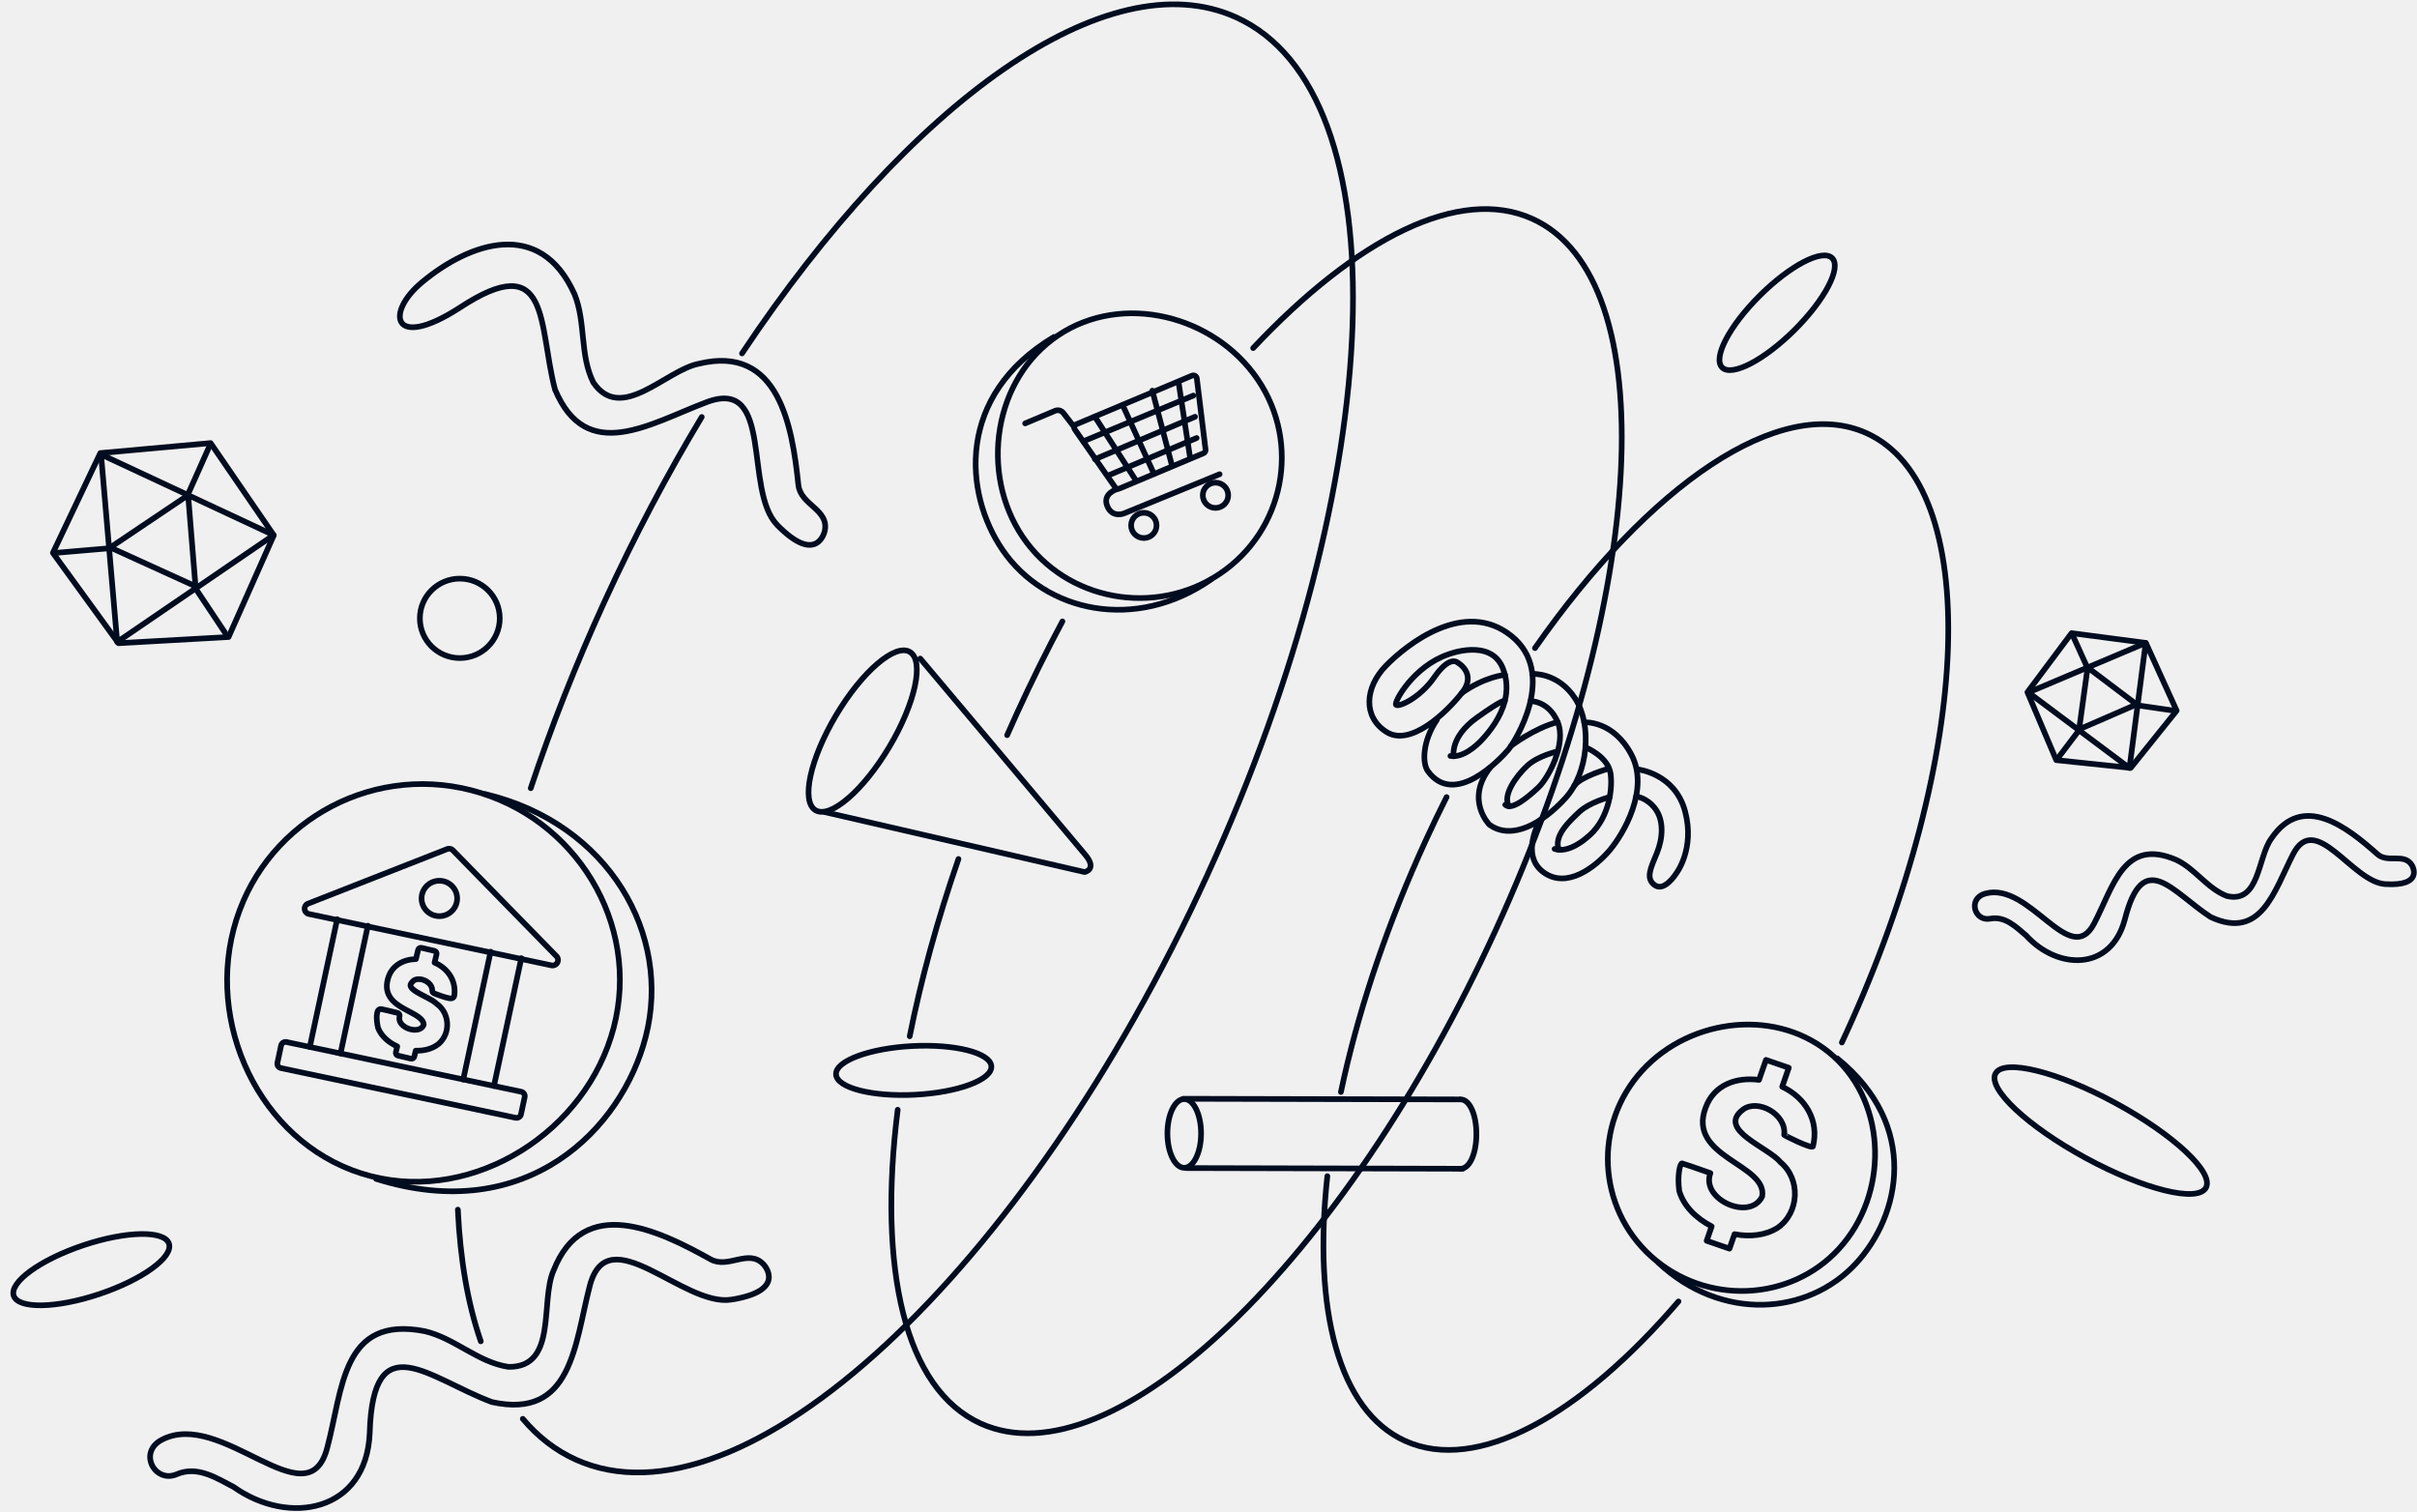
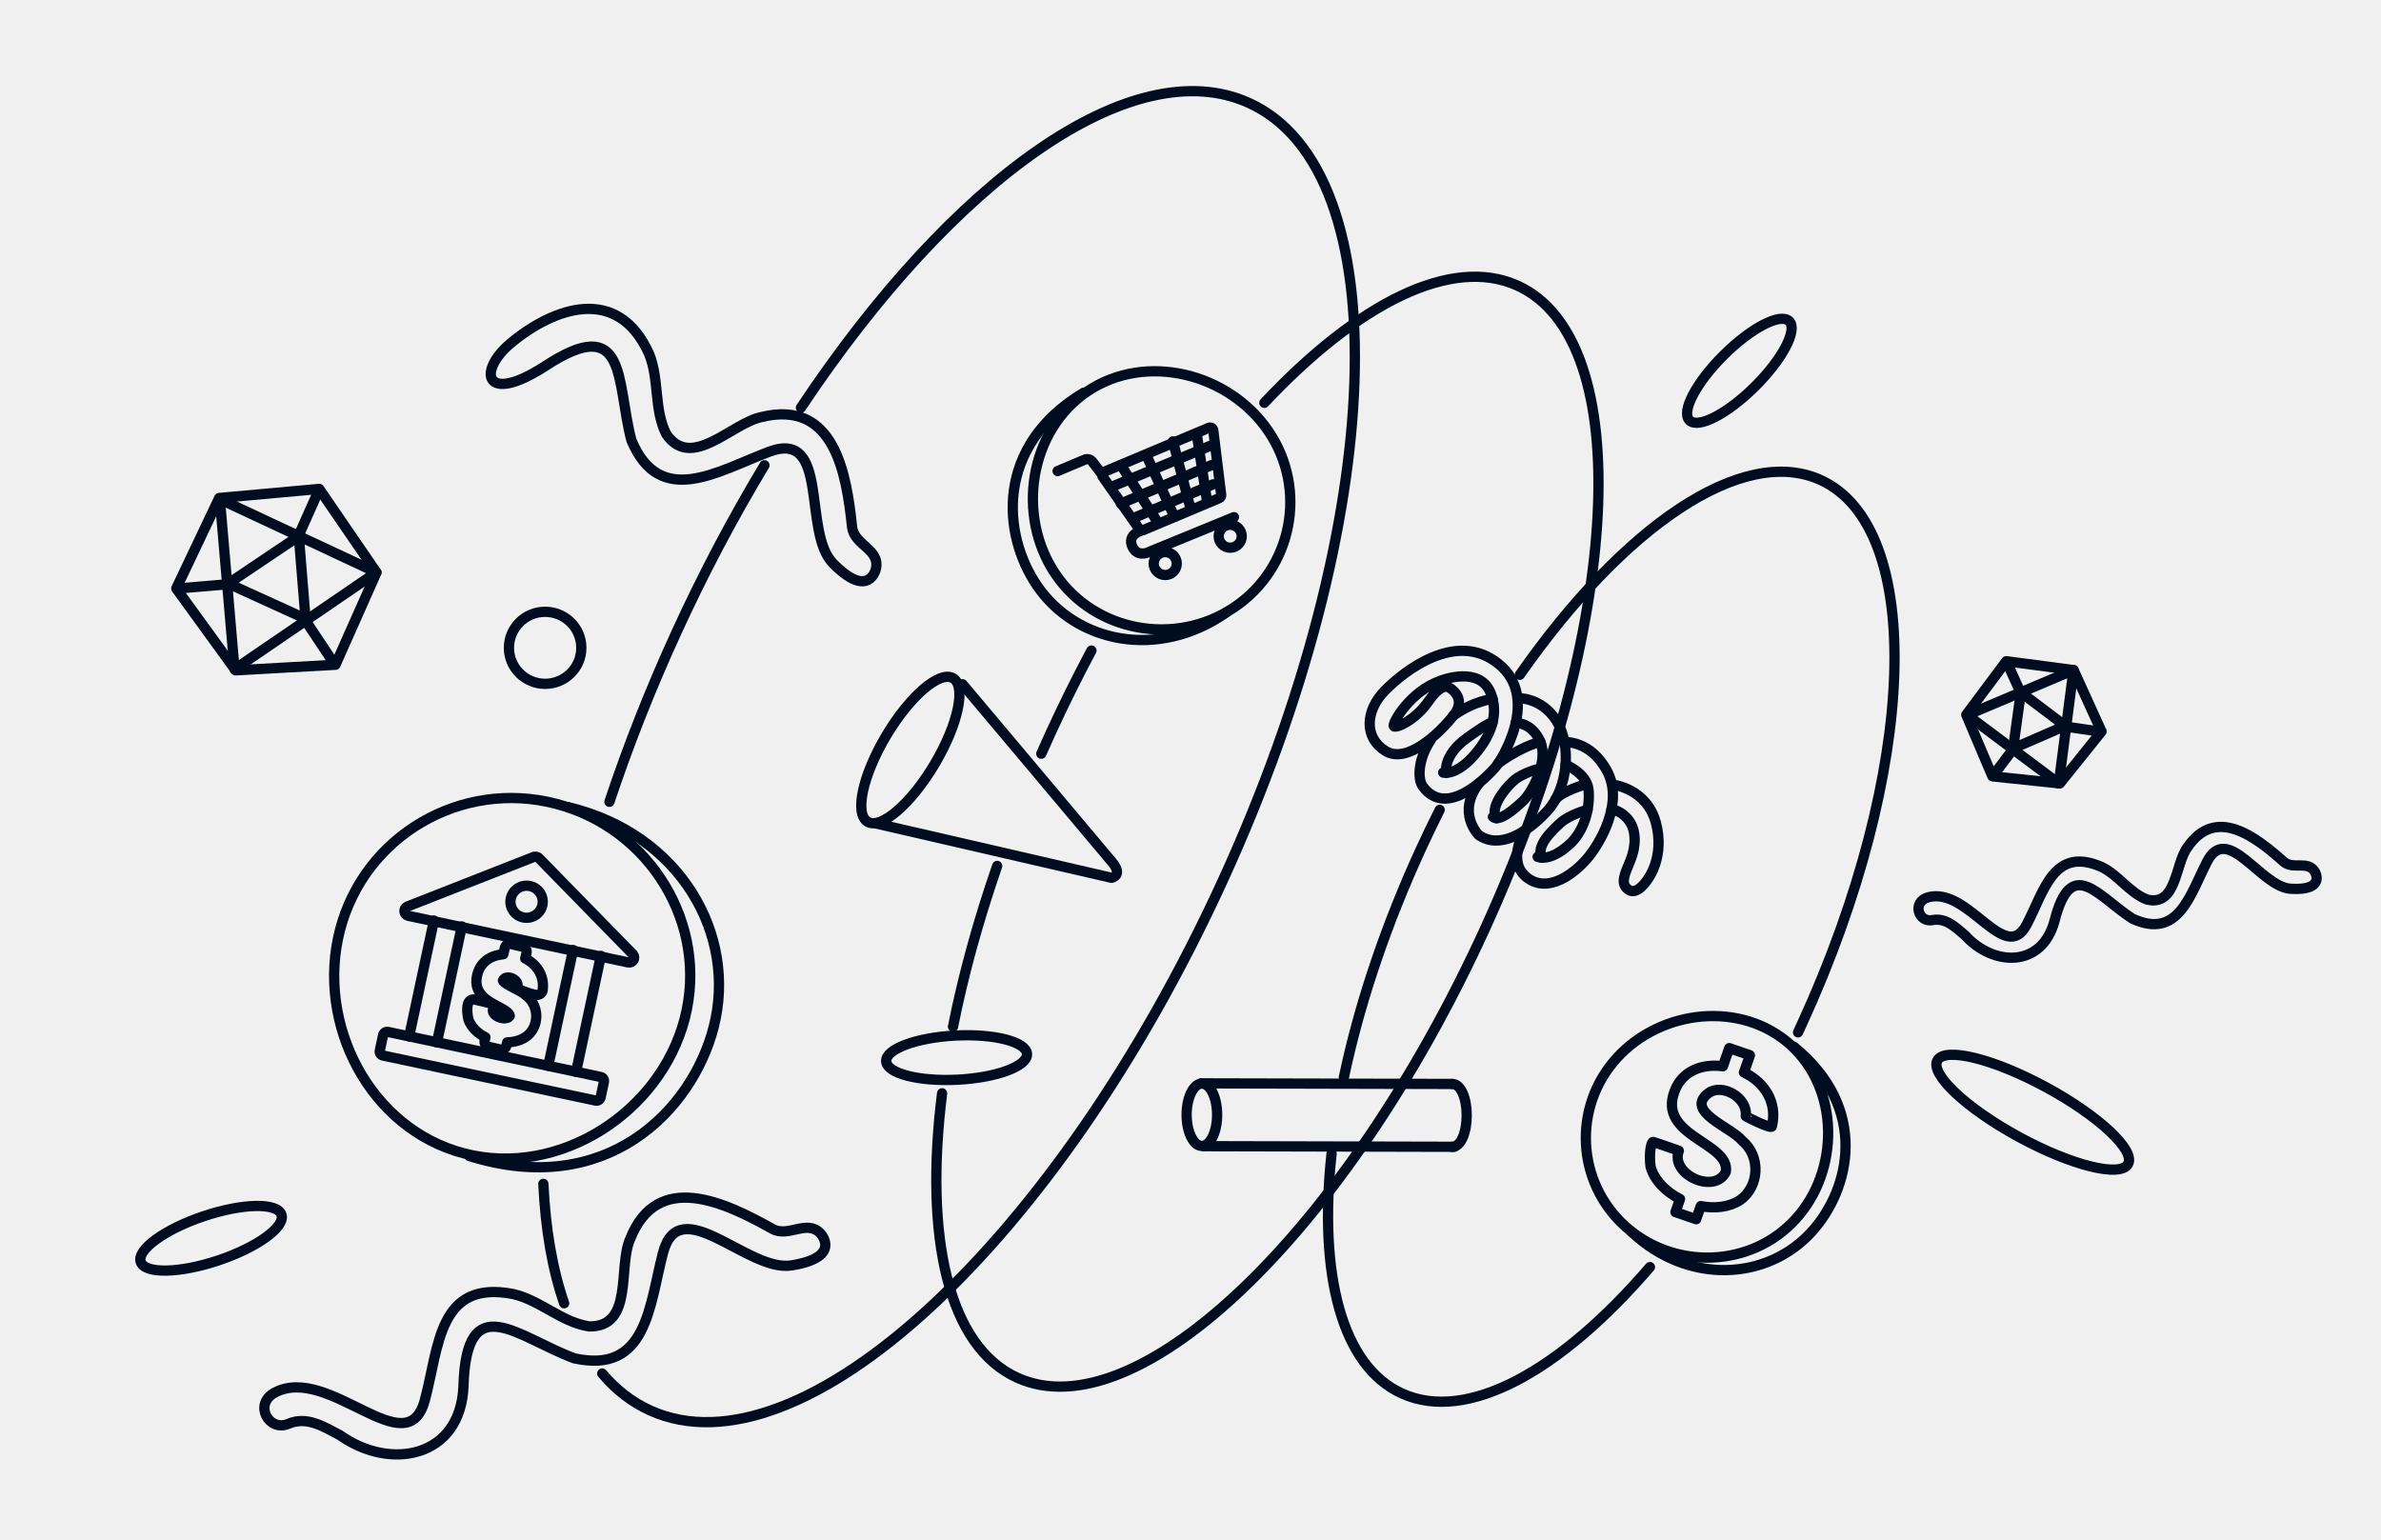
- <svg xmlns="http://www.w3.org/2000/svg" viewBox="0 0 427 267" fill="none">
-   <path d="M84.939 236.976C82.648 230.373 81.302 222.527 80.888 213.712" stroke="#000C1F" stroke-linecap="round" stroke-linejoin="round" />
-   <path d="M131.086 62.442C160.678 17.999 195.655 -7.241 218.374 3.054C247.788 16.381 245.515 84.224 213.293 154.588C181.074 224.953 131.11 271.19 101.695 257.863C98.114 256.242 95.005 253.811 92.36 250.669" stroke="#000C1F" stroke-linecap="round" stroke-linejoin="round" />
-   <path d="M93.764 139.257C97.351 128.48 101.689 117.435 106.776 106.326C112.083 94.733 117.874 83.797 123.973 73.672" stroke="#000C1F" stroke-linecap="round" stroke-linejoin="round" />
-   <path d="M177.924 129.885C178.504 128.566 179.099 127.245 179.702 125.924C182.251 120.36 184.922 114.971 187.692 109.785" stroke="#000C1F" stroke-linecap="round" stroke-linejoin="round" />
-   <path d="M160.716 183.083C162.694 173.163 165.568 162.622 169.326 151.759" stroke="#000C1F" stroke-linecap="round" stroke-linejoin="round" />
-   <path d="M221.39 61.499C239.631 42.112 257.825 32.82 270.719 38.662C294.072 49.242 291.187 105.463 264.272 164.238C237.36 223.012 196.612 262.078 173.258 251.5C159.814 245.408 155.067 224.188 158.593 196.063" stroke="#000C1F" stroke-linecap="round" stroke-linejoin="round" />
-   <path d="M271.174 114.507C291.318 85.655 314.5 69.616 329.763 76.531C350.315 85.842 348.726 133.245 326.213 182.411C325.941 183.005 325.668 183.596 325.393 184.185" stroke="#000C1F" stroke-linecap="round" stroke-linejoin="round" />
-   <path d="M236.893 192.931C237.087 192.005 237.293 191.073 237.505 190.138C240.483 177.062 245.254 162.951 251.782 148.692C253.005 146.018 254.267 143.393 255.56 140.823" stroke="#000C1F" stroke-linecap="round" stroke-linejoin="round" />
-   <path d="M296.532 229.929C279.161 250.164 260.952 260.333 248.235 254.572C236.444 249.23 231.94 231.351 234.495 207.798" stroke="#000C1F" stroke-linecap="round" stroke-linejoin="round" />
-   <path d="M108.426 181.536C103.641 199.857 83.901 212.543 65.48 207.784C47.059 203.024 36.483 182.5 41.271 164.18C46.056 145.86 64.868 134.866 83.286 139.626C101.704 144.386 113.211 163.216 108.426 181.536Z" stroke="#000C1F" stroke-linecap="round" stroke-linejoin="round" />
-   <path d="M85.74 140.295C107.643 145.539 118.701 165.175 114.078 183.161C109.902 199.415 93.106 216.68 66.443 208.274" stroke="#000C1F" stroke-linecap="round" stroke-linejoin="round" />
-   <path d="M180.694 94.885C173.018 83.563 175.544 66.885 186.929 59.249C198.312 51.613 214.523 55.721 222.202 67.046C229.878 78.368 226.874 93.74 215.491 101.376C204.109 109.011 188.373 106.211 180.697 94.888L180.694 94.885Z" stroke="#000C1F" stroke-linecap="round" stroke-linejoin="round" />
-   <path d="M213.954 102.371C200.643 111.651 184.687 108.224 177.113 97.15C170.269 87.143 168.9 69.862 186.201 59.529" stroke="#000C1F" stroke-linecap="round" stroke-linejoin="round" />
-   <path d="M324.914 220.586C333.579 211.086 333.486 195.247 323.939 186.628C314.39 178.009 298.767 179.659 290.102 189.155C281.437 198.654 282.15 213.339 291.7 221.961C301.25 230.581 316.251 230.085 324.917 220.586H324.914Z" stroke="#000C1F" stroke-linecap="round" stroke-linejoin="round" />
-   <path d="M292.988 223.095C304.106 233.503 319.401 232.453 327.936 223.17C335.65 214.785 339.26 198.905 324.575 186.988" stroke="#000C1F" stroke-linecap="round" stroke-linejoin="round" />
-   <path d="M320.291 202.522C321.407 197.97 318.983 193.952 314.851 191.999L316.019 188.647L311.988 187.257L310.756 190.79C306.797 190.271 302.836 191.601 301.337 195.657C297.944 204.492 312.27 205.637 311.318 211.378C309.193 215.814 300.42 211.926 302.166 207.256C299.518 206.298 297.535 205.655 297.166 205.539C296.844 205.436 296.279 207.518 296.659 210.397C297.43 213.062 299.66 215.269 302.395 216.665L301.508 219.212L305.539 220.603L306.432 218.044C309.155 218.558 311.933 218.269 314.053 216.911C317.881 214.265 318.171 208.309 314.52 205.306C312.417 202.684 303.181 199.588 307.943 196.02C310.515 194.093 315.654 196.822 315.204 200.509C315.193 200.595 320.158 203.079 320.294 202.519L320.291 202.522Z" stroke="#000C1F" stroke-linecap="round" stroke-linejoin="round" />
-   <path d="M157.121 131.938C161.717 124.21 163.333 116.703 160.729 115.171C158.125 113.639 152.288 118.661 147.692 126.389C143.095 134.116 141.48 141.623 144.084 143.156C146.688 144.688 152.525 139.666 157.121 131.938Z" stroke="#000C1F" stroke-linecap="round" stroke-linejoin="round" />
-   <path d="M145.723 143.483L191.601 154.066C191.601 154.066 193.918 153.648 191.749 151.037C189.579 148.427 162.577 116.35 162.577 116.35" stroke="#000C1F" stroke-linecap="round" stroke-linejoin="round" />
-   <path d="M253.87 127.136C251.257 130.978 251.254 134.861 252.254 136.236C256.97 142.736 265.026 134.096 266.386 132.55C267.627 131.139 275.249 118.969 267.007 112.349C258.765 105.729 248.58 113.8 244.854 117.613C241.127 121.427 240.721 126.66 244.946 129.322C249.172 131.987 255.479 125.941 258.269 122.416C261.059 118.894 257.379 116.976 257.379 116.976C257.379 116.976 256.004 115.871 253.397 119.644C250.787 123.417 246.979 125.012 246.617 124.513C246.254 124.014 249.717 117.729 255.824 115.623C255.824 115.623 263.353 112.649 265.496 118.063C266.299 120.094 266.296 122.038 265.861 123.807C265.136 126.749 263.208 129.195 261.804 130.707C260.743 131.852 258.4 133.911 256.239 133.562" stroke="#000C1F" stroke-linecap="round" stroke-linejoin="round" />
-   <path d="M265.888 119.232C265.888 119.232 262.373 119.491 258.191 122.477" stroke="#000C1F" stroke-linecap="round" stroke-linejoin="round" />
-   <path d="M256.816 133.606C256.816 133.606 256.114 130.239 260.885 126.813C265.655 123.386 265.861 123.813 265.861 123.813" stroke="#000C1F" stroke-linecap="round" stroke-linejoin="round" />
-   <path d="M270.71 119.064C270.71 119.064 275.283 118.756 278.294 123.432C281.304 128.108 280.59 136.6 276.545 141.025C272.499 145.45 267.114 148.557 263.138 145.71C263.138 145.71 258.777 141.362 263.24 135.628" stroke="#000C1F" stroke-linecap="round" stroke-linejoin="round" />
-   <path d="M270.379 123.867C270.379 123.867 273.578 123.778 275.182 127.565C276.785 131.353 273.575 137.457 271.748 139.15C269.921 140.843 267.088 143.255 265.931 142.187" stroke="#000C1F" stroke-linecap="round" stroke-linejoin="round" />
-   <path d="M266.963 131.768C266.963 131.768 271.012 128.661 275.182 127.565" stroke="#000C1F" stroke-linecap="round" stroke-linejoin="round" />
-   <path d="M275.202 132.746C275.202 132.746 271.763 133.485 269.82 135.279C267.877 137.073 265.336 140.595 266.61 142.447" stroke="#000C1F" stroke-linecap="round" stroke-linejoin="round" />
-   <path d="M279.874 127.623C279.874 127.623 284.989 127.208 288.214 133.329C291.439 139.447 286.834 147.313 284.366 150.227C281.895 153.14 276.803 157.176 272.647 154.081C268.491 150.986 272.067 144.893 272.067 144.893" stroke="#000C1F" stroke-linecap="round" stroke-linejoin="round" />
-   <path d="M280.089 132.022C280.089 132.022 284.175 133.646 284.552 136.796C284.929 139.946 284.004 145.179 280.245 148.063C280.245 148.063 277.169 150.836 274.646 149.987" stroke="#000C1F" stroke-linecap="round" stroke-linejoin="round" />
-   <path d="M284.378 140.814C284.378 140.814 280.869 141.72 279.042 143.41C277.215 145.104 274.384 147.789 275.42 150.137" stroke="#000C1F" stroke-linecap="round" stroke-linejoin="round" />
-   <path d="M284.149 135.81C284.149 135.81 279.427 137.128 278.146 138.772" stroke="#000C1F" stroke-linecap="round" stroke-linejoin="round" />
-   <path d="M289.372 135.937C289.372 135.937 295.891 136.632 297.689 143.321C299.487 150.011 296.123 154.323 296.123 154.323C296.123 154.323 294.078 157.6 292.367 156.403C290.656 155.209 291.619 153.377 292.721 150.686C293.823 147.994 293.93 144.922 292.454 142.92C290.981 140.918 289.044 140.702 289.044 140.702" stroke="#000C1F" stroke-linecap="round" stroke-linejoin="round" />
-   <path d="M17.848 80.289L20.701 113.419L48.341 94.537L17.848 80.289Z" stroke="#000C1F" stroke-linecap="round" stroke-linejoin="round" />
-   <path d="M34.54 103.58L33.235 87.481L19.48 96.726L34.54 103.58Z" stroke="#000C1F" stroke-linecap="round" stroke-linejoin="round" />
-   <path d="M33.409 86.884L37.095 78.619" stroke="#000C1F" stroke-linecap="round" stroke-linejoin="round" />
-   <path d="M18.802 96.908L9.652 97.692" stroke="#000C1F" stroke-linecap="round" stroke-linejoin="round" />
-   <path d="M34.557 103.972L39.757 111.784" stroke="#000C1F" stroke-linecap="round" stroke-linejoin="round" />
-   <path d="M48.37 94.568L37.208 78.282L17.72 80.047L9.348 97.681L20.927 113.638L40.381 112.545L48.37 94.568Z" stroke="#000C1F" stroke-linecap="round" stroke-linejoin="round" />
-   <path d="M358.356 122.338L376.206 135.686L379.071 113.589L358.356 122.338Z" stroke="#000C1F" stroke-linecap="round" stroke-linejoin="round" />
-   <path d="M377.45 124.45L368.811 117.925L367.309 128.855L377.45 124.45Z" stroke="#000C1F" stroke-linecap="round" stroke-linejoin="round" />
-   <path d="M368.588 117.573L366.097 112.066" stroke="#000C1F" stroke-linecap="round" stroke-linejoin="round" />
-   <path d="M367.097 129.27L363.414 134.148" stroke="#000C1F" stroke-linecap="round" stroke-linejoin="round" />
-   <path d="M377.653 124.617L383.88 125.523" stroke="#000C1F" stroke-linecap="round" stroke-linejoin="round" />
-   <path d="M379.1 113.587L365.975 111.859L358.177 122.295L363.272 134.295L376.418 135.671L384.538 125.552L379.1 113.587Z" stroke="#000C1F" stroke-linecap="round" stroke-linejoin="round" />
-   <path d="M421.394 156.201C415.556 155.849 409.069 143.188 405.102 150.928C401.778 157.41 399.511 166.182 390.55 162.019C383.775 157.629 378.633 149.65 375.374 162.472C372.923 171.651 363.461 171.371 357.951 165.279C356.121 163.733 354.218 161.803 351.582 162.311C348.801 162.83 347.595 158.748 350.718 157.874C358.591 155.676 365.705 171.285 369.957 163.173C373.382 156.639 375.18 147.867 384.523 151.94C387.876 153.55 389.938 156.968 393.415 158.307C399.215 159.691 398.841 151.413 401.271 148.141C406.821 139.949 414.669 146.157 420.028 150.928C421.869 152.549 424.775 150.611 426.121 152.901C426.196 153.019 428.209 156.613 421.4 156.201H421.394Z" stroke="#000C1F" stroke-linecap="round" stroke-linejoin="round" />
-   <path d="M137.31 92.754C131.321 86.647 136.826 66.533 124.846 71.047C114.812 74.826 103.653 82.127 98.05 68.817C95.048 57.406 97.374 43.698 81.12 54.426C69.36 61.986 68 55.32 74.54 49.874C82.868 42.937 95.385 38.376 101.492 51.962C103.537 56.996 102.388 62.734 104.836 67.597C109.763 74.791 117.561 65.434 123.442 64.265C137.588 60.815 139.961 75.25 141.045 85.686C141.437 89.252 146.515 89.999 145.705 93.804C145.671 94.003 144.293 99.882 137.307 92.757L137.31 92.754Z" stroke="#000C1F" stroke-linecap="round" stroke-linejoin="round" />
-   <path d="M129.199 229.606C120.731 230.95 107.385 214.88 104.183 227.217C101.501 237.553 101.063 250.828 86.899 247.707C75.792 243.567 65.88 233.771 65.317 253.164C64.746 267.08 51.11 269.682 41.271 262.704C38.153 261.071 34.815 258.908 31.202 260.471C27.388 262.095 24.352 256.632 28.543 254.396C39.113 248.754 54.295 268.848 57.783 255.888C60.593 245.448 60.358 232.317 75.041 235.19C80.357 236.431 84.405 240.674 89.811 241.49C98.56 241.635 95.373 229.903 97.803 224.448C103.128 210.963 116.352 217.361 125.548 222.495C128.7 224.232 132.244 220.537 134.903 223.389C135.045 223.534 139.082 228.042 129.199 229.612V229.606Z" stroke="#000C1F" stroke-linecap="round" stroke-linejoin="round" />
-   <path d="M389.71 209.842C391.177 207.17 384.047 200.484 373.784 194.909C363.521 189.334 354.012 186.981 352.545 189.653C351.078 192.325 358.209 199.01 368.472 204.585C378.734 210.16 388.243 212.514 389.71 209.842Z" stroke="#000C1F" stroke-linecap="round" stroke-linejoin="round" />
-   <path d="M161.641 193.411C169.219 193.019 175.262 190.777 175.139 188.401C175.015 186.026 168.771 184.418 161.192 184.809C153.614 185.2 147.571 187.442 147.695 189.818C147.819 192.193 154.063 193.802 161.641 193.411Z" stroke="#000C1F" stroke-linecap="round" stroke-linejoin="round" />
-   <path d="M317.022 58.306C322.387 52.968 325.367 47.278 323.676 45.596C321.985 43.914 316.264 46.878 310.898 52.215C305.533 57.552 302.553 63.243 304.244 64.925C305.935 66.606 311.656 63.643 317.022 58.306Z" stroke="#000C1F" stroke-linecap="round" stroke-linejoin="round" />
-   <path d="M17.595 228.613C25.168 226.068 30.654 222.081 29.848 219.709C29.042 217.336 22.25 217.476 14.677 220.021C7.104 222.567 1.618 226.554 2.424 228.926C3.23 231.299 10.022 231.159 17.595 228.613Z" stroke="#000C1F" stroke-linecap="round" stroke-linejoin="round" />
-   <path d="M81.233 116.263C85.129 116.263 88.288 113.121 88.288 109.245C88.288 105.369 85.129 102.227 81.233 102.227C77.336 102.227 74.177 105.369 74.177 109.245C74.177 113.121 77.336 116.263 81.233 116.263Z" stroke="#000C1F" stroke-linecap="round" stroke-linejoin="round" />
-   <path d="M209.216 206.321C210.857 206.321 212.188 203.601 212.188 200.246C212.188 196.891 210.857 194.171 209.216 194.171C207.574 194.171 206.243 196.891 206.243 200.246C206.243 203.601 207.574 206.321 209.216 206.321Z" stroke="#000C1F" stroke-linecap="round" stroke-linejoin="round" />
-   <path d="M258.037 194.24C259.679 194.24 260.827 197.007 260.827 200.362C260.827 203.716 259.679 206.483 258.037 206.483" stroke="#000C1F" stroke-linecap="round" stroke-linejoin="round" />
-   <path d="M209.033 194.125L257.855 194.24" stroke="#000C1F" stroke-linecap="round" stroke-linejoin="round" />
-   <path d="M209.581 206.367L258.403 206.486" stroke="#000C1F" stroke-linecap="round" stroke-linejoin="round" />
-   <path d="M78.889 150.048L54.338 159.68C53.526 160.092 53.685 161.289 54.579 161.48L97.417 170.555C98.308 170.742 98.946 169.715 98.374 169.009L80.087 150.302C79.8 149.947 79.301 149.84 78.892 150.048H78.889Z" stroke="#000C1F" stroke-linecap="round" stroke-linejoin="round" />
-   <path d="M92.077 192.883L50.611 184.101C50.179 184.009 49.754 184.284 49.661 184.714L49.01 187.758C48.918 188.188 49.194 188.611 49.626 188.702L91.091 197.484C91.524 197.576 91.949 197.302 92.041 196.872L92.693 193.827C92.785 193.397 92.509 192.974 92.077 192.883Z" stroke="#000C1F" stroke-linecap="round" stroke-linejoin="round" />
-   <path d="M59.567 162.397L54.732 184.978" stroke="#000C1F" stroke-linecap="round" stroke-linejoin="round" />
-   <path d="M64.99 163.545L60.155 186.126" stroke="#000C1F" stroke-linecap="round" stroke-linejoin="round" />
-   <path d="M86.673 168.137L81.839 190.721" stroke="#000C1F" stroke-linecap="round" stroke-linejoin="round" />
-   <path d="M92.096 169.286L87.262 191.869" stroke="#000C1F" stroke-linecap="round" stroke-linejoin="round" />
-   <path d="M77.619 161.861C79.355 161.861 80.763 160.461 80.763 158.734C80.763 157.007 79.355 155.607 77.619 155.607C75.883 155.607 74.476 157.007 74.476 158.734C74.476 160.461 75.883 161.861 77.619 161.861Z" stroke="#000C1F" stroke-linecap="round" stroke-linejoin="round" />
-   <path d="M80.257 175.9C80.26 175.882 80.261 175.865 80.262 175.847C80.604 173.2 79.078 171.056 76.773 170.071L77.123 168.593C77.153 168.464 77.131 168.328 77.061 168.215C76.991 168.102 76.879 168.021 76.75 167.991L74.465 167.455C74.197 167.392 73.928 167.558 73.864 167.826L73.48 169.443C71.289 169.501 69.144 170.546 68.511 173.006C68.135 174.401 68.398 175.49 69.04 176.359C69.657 177.193 70.597 177.786 71.493 178.281C71.761 178.429 72.022 178.567 72.275 178.7C72.906 179.034 73.479 179.337 73.948 179.683C74.56 180.135 74.854 180.563 74.849 181.077C74.675 181.498 74.344 181.752 73.91 181.872C73.438 182.003 72.849 181.97 72.279 181.782C71.71 181.594 71.209 181.268 70.894 180.873C70.588 180.488 70.462 180.047 70.589 179.56C70.623 179.431 70.603 179.294 70.535 179.179C70.468 179.064 70.356 178.981 70.227 178.949C68.717 178.569 67.588 178.328 67.373 178.283L67.372 178.283C67.041 178.215 66.845 178.455 66.794 178.528C66.727 178.624 66.687 178.733 66.662 178.818C66.609 178.998 66.576 179.233 66.563 179.495C66.537 180.027 66.587 180.756 66.783 181.578C66.788 181.602 66.796 181.626 66.806 181.649C67.395 183.103 68.687 184.201 70.179 184.869L69.935 185.901C69.904 186.03 69.926 186.166 69.996 186.279C70.066 186.392 70.178 186.473 70.307 186.503L72.592 187.04C72.86 187.103 73.129 186.937 73.193 186.669L73.441 185.626C74.905 185.674 76.367 185.325 77.47 184.446L77.483 184.435C79.668 182.569 79.48 178.925 77.076 177.288C76.683 176.908 76.059 176.565 75.458 176.253C75.316 176.179 75.173 176.106 75.031 176.033C74.518 175.77 74.013 175.511 73.574 175.235C72.993 174.869 72.655 174.547 72.547 174.269C72.502 174.153 72.496 174.041 72.541 173.911C72.59 173.768 72.71 173.574 72.973 173.331C73.416 172.923 74.241 172.866 75.043 173.23C75.832 173.586 76.376 174.251 76.362 175.005L76.362 175.005V175.014C76.362 175.16 76.424 175.26 76.45 175.297C76.48 175.342 76.51 175.371 76.526 175.386C76.559 175.416 76.588 175.435 76.6 175.443C76.628 175.46 76.654 175.474 76.67 175.482C76.704 175.499 76.746 175.518 76.788 175.536C76.874 175.573 76.993 175.62 77.13 175.673C77.405 175.779 77.771 175.911 78.139 176.033C78.504 176.153 78.886 176.267 79.187 176.331C79.332 176.361 79.489 176.387 79.626 176.387C79.69 176.387 79.796 176.382 79.906 176.339C80.029 176.29 80.221 176.16 80.257 175.9Z" stroke="#000C1F" stroke-linecap="round" stroke-linejoin="round" />
-   <path d="M212.608 80.079L197.766 86.318C197.497 86.431 197.183 86.341 197.015 86.102L189.884 75.873C189.661 75.553 189.788 75.106 190.151 74.956L210.581 66.368C210.961 66.21 211.388 66.455 211.437 66.862L212.983 79.438C213.017 79.713 212.864 79.972 212.608 80.082V80.079Z" stroke="#000C1F" stroke-linecap="round" stroke-linejoin="round" />
-   <path d="M181.103 74.803L186.393 72.579C186.912 72.36 187.512 72.518 187.857 72.963L189.702 75.348" stroke="#000C1F" stroke-linecap="round" stroke-linejoin="round" />
-   <path d="M202.076 95.061C203.317 95.061 204.323 94.061 204.323 92.826C204.323 91.591 203.317 90.59 202.076 90.59C200.834 90.59 199.828 91.591 199.828 92.826C199.828 94.061 200.834 95.061 202.076 95.061Z" stroke="#000C1F" stroke-linecap="round" stroke-linejoin="round" />
-   <path d="M214.737 89.739C215.979 89.739 216.985 88.738 216.985 87.504C216.985 86.269 215.979 85.268 214.737 85.268C213.496 85.268 212.49 86.269 212.49 87.504C212.49 88.738 213.496 89.739 214.737 89.739Z" stroke="#000C1F" stroke-linecap="round" stroke-linejoin="round" />
-   <path d="M215.465 83.783L198.602 90.697C198.602 90.697 196.534 91.577 195.632 89.454C194.669 87.189 197.343 86.425 197.343 86.425" stroke="#000C1F" stroke-linecap="round" stroke-linejoin="round" />
-   <path d="M208.218 67.577L210.248 80.846" stroke="#000C1F" stroke-linecap="round" stroke-linejoin="round" />
-   <path d="M203.578 69.019L207.058 82.288" stroke="#000C1F" stroke-linecap="round" stroke-linejoin="round" />
-   <path d="M193.428 73.635L200.678 84.885" stroke="#000C1F" stroke-linecap="round" stroke-linejoin="round" />
-   <path d="M191.398 77.962L210.828 69.885" stroke="#000C1F" stroke-linecap="round" stroke-linejoin="round" />
-   <path d="M193.428 81.135L211.118 73.635" stroke="#000C1F" stroke-linecap="round" stroke-linejoin="round" />
-   <path d="M195.748 84.019L211.408 77.385" stroke="#000C1F" stroke-linecap="round" stroke-linejoin="round" />
-   <path d="M198.358 71.615L203.868 83.731" stroke="#000C1F" stroke-linecap="round" stroke-linejoin="round" />
+ <svg xmlns="http://www.w3.org/2000/svg" viewBox="0 0 232 150" fill="none">
+   <g clip-path="url(#clip0_1418_1668)">
+     <path d="M54.969 126.988C53.824 123.687 53.151 119.764 52.944 115.356" stroke="#000C1F" stroke-linecap="round" stroke-linejoin="round" />
+     <path d="M78.043 39.721C92.839 17.5 110.328 4.879 121.687 10.027C136.394 16.69 135.257 50.612 119.147 85.794C103.037 120.976 78.055 144.095 63.348 137.432C61.557 136.621 60.002 135.405 58.68 133.835" stroke="#000C1F" stroke-linecap="round" stroke-linejoin="round" />
+     <path d="M59.382 78.128C61.175 72.74 63.345 67.217 65.888 61.663C68.541 55.866 71.437 50.399 74.487 45.336" stroke="#000C1F" stroke-linecap="round" stroke-linejoin="round" />
+     <path d="M101.462 73.442C101.752 72.783 102.05 72.123 102.351 71.462C103.626 68.68 104.961 65.986 106.346 63.392" stroke="#000C1F" stroke-linecap="round" stroke-linejoin="round" />
+     <path d="M92.858 100.041C93.847 95.081 95.284 89.811 97.163 84.379" stroke="#000C1F" stroke-linecap="round" stroke-linejoin="round" />
+     <path d="M123.195 39.249C132.315 29.556 141.413 24.91 147.859 27.831C159.536 33.121 158.093 61.232 144.636 90.619C131.18 120.006 110.806 139.539 99.129 134.25C92.407 131.204 90.033 120.594 91.797 106.532" stroke="#000C1F" stroke-linecap="round" stroke-linejoin="round" />
+     <path d="M148.087 65.753C158.159 51.327 169.75 43.308 177.381 46.765C187.658 51.421 186.863 75.123 175.607 99.705C175.47 100.002 175.334 100.298 175.196 100.592" stroke="#000C1F" stroke-linecap="round" stroke-linejoin="round" />
+     <path d="M130.947 104.965C131.044 104.502 131.147 104.037 131.253 103.569C132.742 97.031 135.127 89.976 138.391 82.846C139.003 81.509 139.634 80.197 140.28 78.912" stroke="#000C1F" stroke-linecap="round" stroke-linejoin="round" />
+     <path d="M160.766 123.464C152.08 133.582 142.976 138.666 136.618 135.786C130.722 133.115 128.47 124.175 129.747 112.399" stroke="#000C1F" stroke-linecap="round" stroke-linejoin="round" />
+     <path d="M66.713 99.268C64.321 108.428 54.45 114.772 45.24 112.392C36.03 110.012 30.741 99.75 33.135 90.59C35.528 81.43 44.934 75.933 54.143 78.313C63.352 80.693 69.106 90.108 66.713 99.268Z" stroke="#000C1F" stroke-linecap="round" stroke-linejoin="round" />
+     <path d="M55.37 78.648C66.322 81.27 71.85 91.088 69.539 100.08C67.451 108.208 59.053 116.84 45.721 112.637" stroke="#000C1F" stroke-linecap="round" stroke-linejoin="round" />
+     <path d="M102.847 55.943C99.009 50.282 100.272 41.942 105.965 38.124C111.656 34.307 119.761 36.361 123.601 42.023C127.439 47.684 125.937 55.37 120.246 59.188C114.554 63.006 106.687 61.605 102.848 55.944L102.847 55.943Z" stroke="#000C1F" stroke-linecap="round" stroke-linejoin="round" />
+     <path d="M119.477 59.686C112.822 64.326 104.844 62.612 101.056 57.075C97.634 52.072 96.95 43.431 105.601 38.264" stroke="#000C1F" stroke-linecap="round" stroke-linejoin="round" />
+     <path d="M174.957 118.793C179.29 114.043 179.243 106.124 174.47 101.814C169.695 97.504 161.884 98.329 157.551 103.077C153.219 107.827 153.575 115.17 158.35 119.481C163.125 123.79 170.626 123.542 174.958 118.793H174.957Z" stroke="#000C1F" stroke-linecap="round" stroke-linejoin="round" />
+     <path d="M158.994 120.048C164.553 125.251 172.2 124.726 176.468 120.085C180.325 115.892 182.13 107.952 174.787 101.994" stroke="#000C1F" stroke-linecap="round" stroke-linejoin="round" />
+     <path d="M172.646 109.761C173.204 107.485 171.992 105.476 169.925 104.5L170.51 102.824L168.494 102.128L167.878 103.895C165.899 103.636 163.918 104.301 163.168 106.328C161.472 110.746 168.635 111.319 168.159 114.189C167.097 116.407 162.71 114.463 163.583 112.128C162.259 111.649 161.268 111.327 161.083 111.27C160.922 111.218 160.64 112.259 160.83 113.699C161.215 115.031 162.33 116.135 163.698 116.833L163.254 118.106L165.27 118.801L165.716 117.522C167.078 117.779 168.467 117.635 169.527 116.955C171.441 115.633 171.586 112.654 169.76 111.153C168.709 109.842 164.091 108.294 166.472 106.51C167.758 105.547 170.327 106.911 170.102 108.754C170.097 108.798 172.579 110.039 172.647 109.76L172.646 109.761Z" stroke="#000C1F" stroke-linecap="round" stroke-linejoin="round" />
+     <path d="M91.061 74.469C93.359 70.605 94.166 66.852 92.864 66.086C91.562 65.319 88.644 67.831 86.346 71.694C84.048 75.558 83.24 79.312 84.542 80.078C85.844 80.844 88.762 78.333 91.061 74.469Z" stroke="#000C1F" stroke-linecap="round" stroke-linejoin="round" />
+     <path d="M85.362 80.241L108.301 85.533C108.301 85.533 109.459 85.324 108.374 84.019C107.29 82.713 93.789 66.675 93.789 66.675" stroke="#000C1F" stroke-linecap="round" stroke-linejoin="round" />
+     <path d="M139.435 72.068C138.128 73.989 138.127 75.93 138.627 76.618C140.985 79.868 145.013 75.548 145.693 74.775C146.314 74.07 150.124 67.985 146.003 64.675C141.882 61.364 136.79 65.4 134.927 67.307C133.064 69.213 132.861 71.83 134.973 73.161C137.086 74.494 140.24 71.471 141.635 69.708C143.029 67.947 141.189 66.988 141.189 66.988C141.189 66.988 140.502 66.436 139.199 68.322C137.894 70.209 135.99 71.006 135.808 70.757C135.627 70.507 137.358 67.365 140.412 66.312C140.412 66.312 144.176 64.825 145.248 67.532C145.65 68.547 145.648 69.519 145.431 70.403C145.068 71.875 144.104 73.098 143.402 73.853C142.871 74.426 141.7 75.456 140.62 75.281" stroke="#000C1F" stroke-linecap="round" stroke-linejoin="round" />
+     <path d="M145.444 68.116C145.444 68.116 143.686 68.246 141.595 69.738" stroke="#000C1F" stroke-linecap="round" stroke-linejoin="round" />
+     <path d="M140.908 75.303C140.908 75.303 140.557 73.62 142.942 71.906C145.328 70.193 145.431 70.406 145.431 70.406" stroke="#000C1F" stroke-linecap="round" stroke-linejoin="round" />
+     <path d="M147.855 68.032C147.855 68.032 150.142 67.878 151.647 70.216C153.152 72.554 152.795 76.8 150.772 79.013C148.75 81.225 146.057 82.778 144.069 81.355C144.069 81.355 141.888 79.181 144.12 76.314" stroke="#000C1F" stroke-linecap="round" stroke-linejoin="round" />
+     <path d="M147.69 70.434C147.69 70.434 149.289 70.389 150.091 72.283C150.893 74.177 149.288 77.228 148.374 78.075C147.461 78.922 146.044 80.127 145.465 79.594" stroke="#000C1F" stroke-linecap="round" stroke-linejoin="round" />
+     <path d="M145.982 74.384C145.982 74.384 148.006 72.831 150.091 72.283" stroke="#000C1F" stroke-linecap="round" stroke-linejoin="round" />
+     <path d="M150.101 74.873C150.101 74.873 148.381 75.242 147.41 76.139C146.438 77.037 145.168 78.798 145.805 79.724" stroke="#000C1F" stroke-linecap="round" stroke-linejoin="round" />
+     <path d="M152.437 72.312C152.437 72.312 154.995 72.104 156.607 75.164C158.22 78.224 155.917 82.157 154.683 83.614C153.448 85.07 150.902 87.088 148.824 85.54C146.746 83.993 148.534 80.947 148.534 80.947" stroke="#000C1F" stroke-linecap="round" stroke-linejoin="round" />
+     <path d="M152.544 74.511C152.544 74.511 154.587 75.323 154.776 76.898C154.964 78.473 154.502 81.09 152.623 82.532C152.623 82.532 151.084 83.918 149.823 83.494" stroke="#000C1F" stroke-linecap="round" stroke-linejoin="round" />
+     <path d="M154.689 78.907C154.689 78.907 152.934 79.36 152.021 80.205C151.107 81.052 149.692 82.395 150.21 83.569" stroke="#000C1F" stroke-linecap="round" stroke-linejoin="round" />
+     <path d="M154.574 76.405C154.574 76.405 152.214 77.064 151.573 77.886" stroke="#000C1F" stroke-linecap="round" stroke-linejoin="round" />
+     <path d="M157.186 76.468C157.186 76.468 160.445 76.816 161.344 80.161C162.243 83.505 160.561 85.662 160.561 85.662C160.561 85.662 159.539 87.3 158.684 86.701C157.828 86.104 158.31 85.189 158.861 83.843C159.412 82.497 159.465 80.961 158.727 79.96C157.991 78.959 157.022 78.851 157.022 78.851" stroke="#000C1F" stroke-linecap="round" stroke-linejoin="round" />
+     <path d="M21.424 48.645L22.851 65.21L36.67 55.768L21.424 48.645Z" stroke="#000C1F" stroke-linecap="round" stroke-linejoin="round" />
+     <path d="M29.77 60.29L29.117 52.24L22.24 56.863L29.77 60.29Z" stroke="#000C1F" stroke-linecap="round" stroke-linejoin="round" />
+     <path d="M29.204 51.942L31.047 47.81" stroke="#000C1F" stroke-linecap="round" stroke-linejoin="round" />
+     <path d="M21.901 56.954L17.326 57.346" stroke="#000C1F" stroke-linecap="round" stroke-linejoin="round" />
+     <path d="M29.779 60.486L32.379 64.392" stroke="#000C1F" stroke-linecap="round" stroke-linejoin="round" />
+     <path d="M36.685 55.784L31.104 47.641L21.36 48.524L17.174 57.34L22.964 65.319L32.69 64.773L36.685 55.784Z" stroke="#000C1F" stroke-linecap="round" stroke-linejoin="round" />
+     <path d="M191.678 69.669L200.603 76.343L202.036 65.295L191.678 69.669Z" stroke="#000C1F" stroke-linecap="round" stroke-linejoin="round" />
+     <path d="M201.225 70.725L196.906 67.463L196.155 72.927L201.225 70.725Z" stroke="#000C1F" stroke-linecap="round" stroke-linejoin="round" />
+     <path d="M196.794 67.287L195.548 64.533" stroke="#000C1F" stroke-linecap="round" stroke-linejoin="round" />
+     <path d="M196.049 73.135L194.207 75.574" stroke="#000C1F" stroke-linecap="round" stroke-linejoin="round" />
+     <path d="M201.327 70.809L204.44 71.261" stroke="#000C1F" stroke-linecap="round" stroke-linejoin="round" />
+     <path d="M202.05 65.293L195.488 64.429L191.589 69.648L194.136 75.648L200.709 76.336L204.769 71.276L202.05 65.293Z" stroke="#000C1F" stroke-linecap="round" stroke-linejoin="round" />
+     <path d="M223.197 86.601C220.278 86.425 217.035 80.094 215.051 83.964C213.389 87.205 212.255 91.591 207.775 89.51C204.388 87.314 201.817 83.325 200.187 89.736C198.962 94.326 194.23 94.186 191.475 91.139C190.56 90.366 189.609 89.401 188.291 89.655C186.901 89.915 186.297 87.874 187.859 87.437C191.796 86.338 195.353 94.142 197.478 90.087C199.191 86.82 200.09 82.434 204.762 84.47C206.438 85.275 207.469 86.984 209.207 87.653C212.107 88.346 211.92 84.206 213.136 82.571C215.911 78.475 219.835 81.578 222.514 83.964C223.435 84.775 224.888 83.805 225.561 84.951C225.598 85.01 226.605 86.807 223.2 86.601H223.197Z" stroke="#000C1F" stroke-linecap="round" stroke-linejoin="round" />
+     <path d="M81.155 54.877C78.161 51.824 80.913 41.766 74.923 44.024C69.906 45.913 64.326 49.563 61.525 42.909C60.024 37.203 61.187 30.349 53.06 35.713C47.18 39.493 46.5 36.16 49.77 33.437C53.934 29.968 60.192 27.688 63.246 34.481C64.268 36.998 63.694 39.867 64.918 42.299C67.382 45.896 71.281 41.217 74.221 40.633C81.294 38.908 82.48 46.125 83.023 51.343C83.218 53.126 85.757 53.5 85.353 55.402C85.335 55.502 84.647 58.441 81.154 54.878L81.155 54.877Z" stroke="#000C1F" stroke-linecap="round" stroke-linejoin="round" />
+     <path d="M77.099 123.303C72.865 123.975 66.192 115.94 64.592 122.109C63.251 127.277 63.032 133.914 55.95 132.353C50.396 130.284 45.44 125.386 45.159 135.082C44.873 142.04 38.055 143.341 33.135 139.852C31.577 139.036 29.908 137.954 28.101 138.736C26.194 139.548 24.676 136.816 26.771 135.698C32.057 132.877 39.647 142.924 41.392 136.444C42.797 131.224 42.679 124.659 50.021 126.095C52.678 126.715 54.703 128.837 57.406 129.245C61.78 129.317 60.187 123.452 61.402 120.724C64.064 113.981 70.676 117.18 75.274 119.748C76.85 120.616 78.622 118.768 79.952 120.195C80.023 120.267 82.041 122.521 77.099 123.306V123.303Z" stroke="#000C1F" stroke-linecap="round" stroke-linejoin="round" />
+     <path d="M207.355 113.421C208.089 112.085 204.523 108.742 199.392 105.955C194.261 103.167 189.506 101.99 188.773 103.326C188.039 104.662 191.604 108.005 196.736 110.793C201.867 113.58 206.622 114.757 207.355 113.421Z" stroke="#000C1F" stroke-linecap="round" stroke-linejoin="round" />
+     <path d="M93.321 105.205C97.11 105.01 100.131 103.888 100.069 102.701C100.007 101.513 96.885 100.709 93.096 100.904C89.307 101.1 86.286 102.221 86.348 103.409C86.409 104.597 89.531 105.401 93.321 105.205Z" stroke="#000C1F" stroke-linecap="round" stroke-linejoin="round" />
+     <path d="M171.011 37.653C173.694 34.984 175.183 32.139 174.338 31.298C173.493 30.457 170.632 31.939 167.949 34.608C165.266 37.276 163.777 40.121 164.622 40.962C165.468 41.803 168.328 40.322 171.011 37.653Z" stroke="#000C1F" stroke-linecap="round" stroke-linejoin="round" />
+     <path d="M21.298 122.807C25.084 121.534 27.827 119.541 27.424 118.354C27.021 117.168 23.625 117.238 19.838 118.511C16.052 119.783 13.309 121.777 13.712 122.963C14.115 124.149 17.511 124.079 21.298 122.807Z" stroke="#000C1F" stroke-linecap="round" stroke-linejoin="round" />
+     <path d="M53.116 66.632C55.065 66.632 56.644 65.061 56.644 63.123C56.644 61.185 55.065 59.614 53.116 59.614C51.168 59.614 49.589 61.185 49.589 63.123C49.589 65.061 51.168 66.632 53.116 66.632Z" stroke="#000C1F" stroke-linecap="round" stroke-linejoin="round" />
+     <path d="M117.108 111.661C117.929 111.661 118.594 110.301 118.594 108.623C118.594 106.946 117.929 105.586 117.108 105.586C116.287 105.586 115.622 106.946 115.622 108.623C115.622 110.301 116.287 111.661 117.108 111.661Z" stroke="#000C1F" stroke-linecap="round" stroke-linejoin="round" />
+     <path d="M141.518 105.62C142.339 105.62 142.913 107.003 142.913 108.681C142.913 110.358 142.339 111.741 141.518 111.741" stroke="#000C1F" stroke-linecap="round" stroke-linejoin="round" />
+     <path d="M117.016 105.562L141.427 105.62" stroke="#000C1F" stroke-linecap="round" stroke-linejoin="round" />
+     <path d="M117.29 111.684L141.701 111.743" stroke="#000C1F" stroke-linecap="round" stroke-linejoin="round" />
+     <path d="M51.945 83.524L39.669 88.34C39.263 88.546 39.343 89.145 39.789 89.24L61.209 93.778C61.654 93.871 61.973 93.358 61.687 93.004L52.544 83.651C52.4 83.474 52.151 83.42 51.946 83.524H51.945Z" stroke="#000C1F" stroke-linecap="round" stroke-linejoin="round" />
+     <path d="M58.538 104.942L37.806 100.551C37.589 100.505 37.377 100.642 37.331 100.857L37.005 102.379C36.959 102.594 37.097 102.806 37.313 102.851L58.046 107.242C58.262 107.288 58.475 107.151 58.521 106.936L58.846 105.414C58.892 105.199 58.755 104.987 58.538 104.942Z" stroke="#000C1F" stroke-linecap="round" stroke-linejoin="round" />
+     <path d="M42.283 89.699L39.866 100.989" stroke="#000C1F" stroke-linecap="round" stroke-linejoin="round" />
+     <path d="M44.995 90.273L42.578 101.563" stroke="#000C1F" stroke-linecap="round" stroke-linejoin="round" />
+     <path d="M55.837 92.569L53.419 103.861" stroke="#000C1F" stroke-linecap="round" stroke-linejoin="round" />
+     <path d="M58.548 93.143L56.131 104.435" stroke="#000C1F" stroke-linecap="round" stroke-linejoin="round" />
+     <path d="M51.31 89.43C52.178 89.43 52.882 88.73 52.882 87.867C52.882 87.004 52.178 86.303 51.31 86.303C50.442 86.303 49.738 87.004 49.738 87.867C49.738 88.73 50.442 89.43 51.31 89.43Z" stroke="#000C1F" stroke-linecap="round" stroke-linejoin="round" />
+     <path d="M52.877 96.485C52.878 96.472 52.88 96.459 52.88 96.446C53.053 95.073 52.306 93.957 51.177 93.394L51.305 92.854C51.335 92.725 51.313 92.589 51.243 92.476C51.173 92.363 51.062 92.282 50.932 92.252L49.79 91.984C49.522 91.921 49.253 92.087 49.189 92.355L49.04 92.982C47.938 93.068 46.849 93.641 46.514 94.939C46.308 95.706 46.451 96.33 46.819 96.828C47.162 97.293 47.676 97.611 48.126 97.859C48.272 97.94 48.409 98.012 48.538 98.081C48.845 98.243 49.107 98.381 49.326 98.543C49.573 98.725 49.657 98.862 49.672 98.988C49.616 99.091 49.524 99.158 49.389 99.195C49.21 99.245 48.967 99.236 48.718 99.153C48.47 99.072 48.264 98.933 48.143 98.781C48.031 98.64 47.996 98.499 48.036 98.343C48.07 98.214 48.051 98.077 47.983 97.962C47.915 97.847 47.804 97.764 47.675 97.732C46.916 97.541 46.348 97.42 46.238 97.397L46.237 97.397C45.916 97.331 45.732 97.564 45.692 97.621C45.636 97.701 45.607 97.785 45.592 97.838C45.557 97.955 45.539 98.093 45.532 98.235C45.517 98.526 45.545 98.914 45.648 99.347C45.654 99.371 45.662 99.395 45.671 99.419C45.971 100.158 46.59 100.715 47.3 101.073L47.224 101.393C47.194 101.522 47.216 101.658 47.286 101.771C47.355 101.884 47.467 101.965 47.596 101.995L48.739 102.263C49.007 102.326 49.276 102.16 49.34 101.892L49.418 101.564C50.126 101.553 50.835 101.362 51.391 100.918L51.404 100.908C52.617 99.872 52.518 97.866 51.196 96.949C50.968 96.735 50.63 96.553 50.344 96.404C50.27 96.366 50.196 96.328 50.123 96.291C49.869 96.16 49.63 96.038 49.42 95.906C49.132 95.724 49.029 95.6 49.007 95.544C49.006 95.541 49.005 95.541 49.005 95.541C49.005 95.541 49.006 95.54 49.007 95.536C49.014 95.517 49.044 95.453 49.156 95.349C49.275 95.24 49.566 95.183 49.919 95.343C50.258 95.496 50.436 95.755 50.431 95.998L50.431 95.998V96.007C50.431 96.153 50.493 96.253 50.518 96.29C50.548 96.334 50.579 96.363 50.594 96.377C50.626 96.406 50.655 96.425 50.665 96.432C50.69 96.448 50.713 96.459 50.723 96.464C50.747 96.476 50.773 96.488 50.795 96.498C50.843 96.518 50.905 96.543 50.975 96.57C51.117 96.624 51.303 96.692 51.492 96.754C51.676 96.815 51.878 96.875 52.042 96.91C52.118 96.926 52.218 96.944 52.314 96.944C52.357 96.944 52.447 96.941 52.545 96.902C52.656 96.858 52.841 96.735 52.877 96.485Z" stroke="#000C1F" stroke-linecap="round" stroke-linejoin="round" />
+     <path d="M118.804 48.539L111.383 51.659C111.248 51.715 111.092 51.671 111.008 51.551L107.442 46.437C107.33 46.276 107.394 46.053 107.576 45.978L117.791 41.684C117.981 41.605 118.194 41.727 118.219 41.931L118.991 48.219C119.009 48.356 118.932 48.486 118.804 48.541V48.539Z" stroke="#000C1F" stroke-linecap="round" stroke-linejoin="round" />
+     <path d="M103.052 45.901L105.696 44.789C105.956 44.68 106.256 44.759 106.429 44.981L107.351 46.174" stroke="#000C1F" stroke-linecap="round" stroke-linejoin="round" />
+     <path d="M113.538 56.031C114.159 56.031 114.662 55.53 114.662 54.913C114.662 54.296 114.159 53.795 113.538 53.795C112.917 53.795 112.414 54.296 112.414 54.913C112.414 55.53 112.917 56.031 113.538 56.031Z" stroke="#000C1F" stroke-linecap="round" stroke-linejoin="round" />
+     <path d="M119.869 53.37C120.489 53.37 120.992 52.869 120.992 52.252C120.992 51.635 120.489 51.134 119.869 51.134C119.248 51.134 118.745 51.635 118.745 52.252C118.745 52.869 119.248 53.37 119.869 53.37Z" stroke="#000C1F" stroke-linecap="round" stroke-linejoin="round" />
+     <path d="M120.233 50.391L111.801 53.849C111.801 53.849 110.767 54.288 110.316 53.227C109.835 52.095 111.171 51.712 111.171 51.712" stroke="#000C1F" stroke-linecap="round" stroke-linejoin="round" />
+     <path d="M116.609 42.289L117.624 48.923" stroke="#000C1F" stroke-linecap="round" stroke-linejoin="round" />
+     <path d="M114.289 43.01L116.029 49.644" stroke="#000C1F" stroke-linecap="round" stroke-linejoin="round" />
+     <path d="M109.214 45.317L112.839 50.942" stroke="#000C1F" stroke-linecap="round" stroke-linejoin="round" />
+     <path d="M108.199 47.481L117.914 43.442" stroke="#000C1F" stroke-linecap="round" stroke-linejoin="round" />
+     <path d="M109.214 49.067L118.059 45.317" stroke="#000C1F" stroke-linecap="round" stroke-linejoin="round" />
+     <path d="M110.374 50.51L118.204 47.192" stroke="#000C1F" stroke-linecap="round" stroke-linejoin="round" />
+     <path d="M111.679 44.308L114.434 50.365" stroke="#000C1F" stroke-linecap="round" stroke-linejoin="round" />
+   </g>
+   <defs>
+     <clipPath id="clip0_1418_1668">
+       <rect width="232" height="150" fill="white" />
+     </clipPath>
+   </defs>
</svg>
